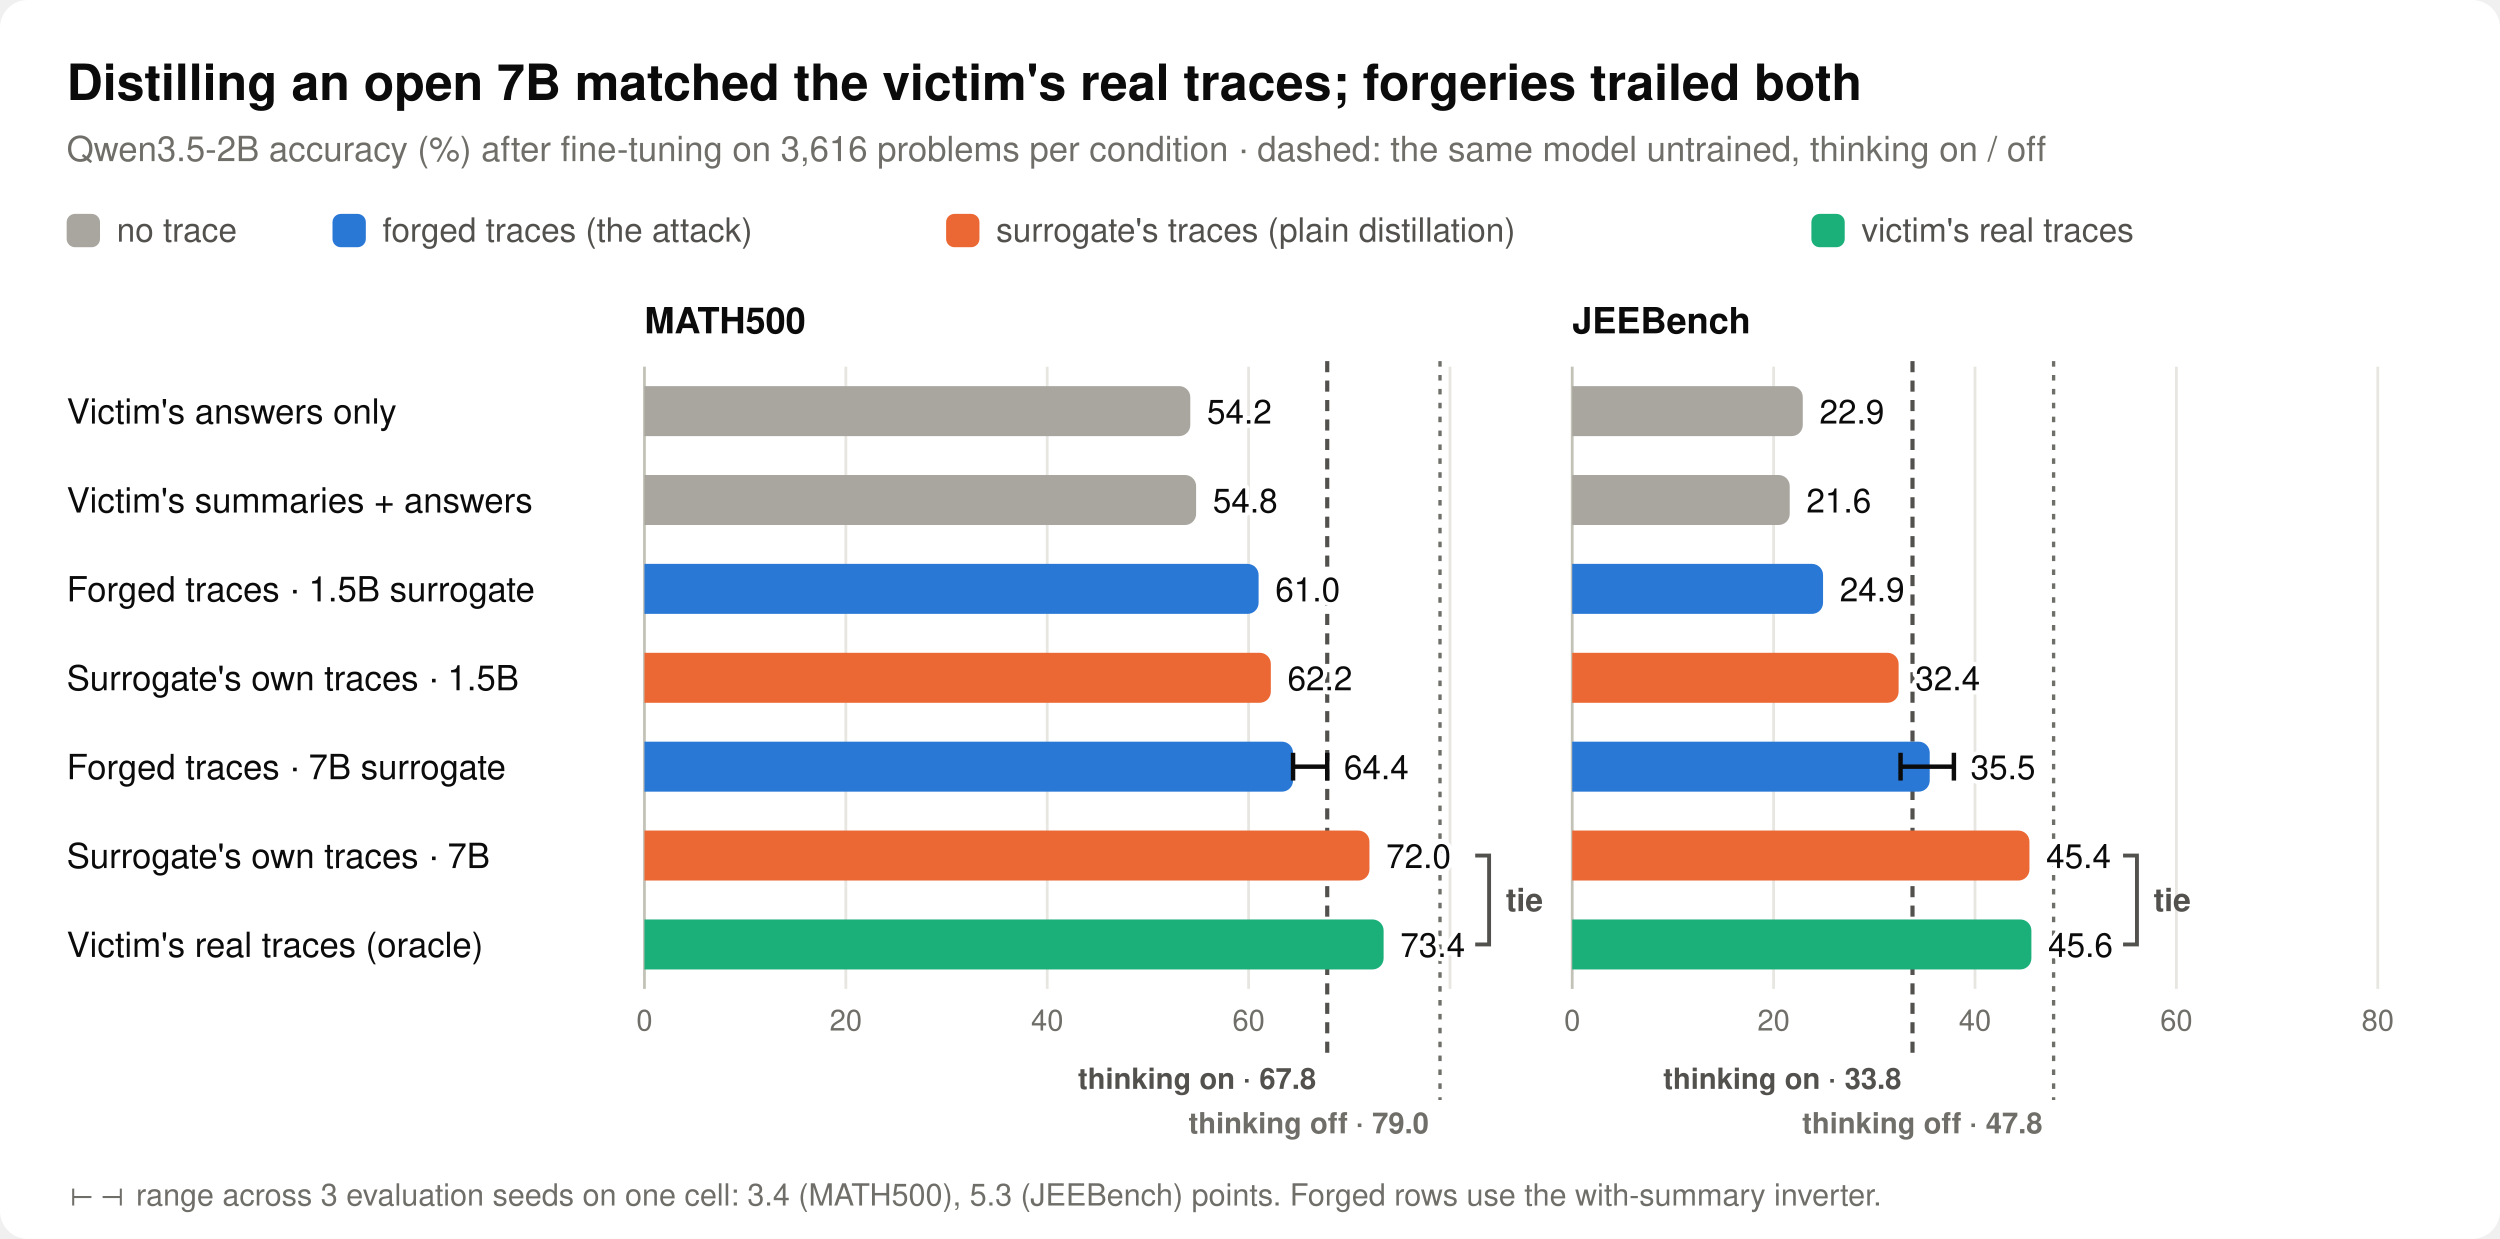
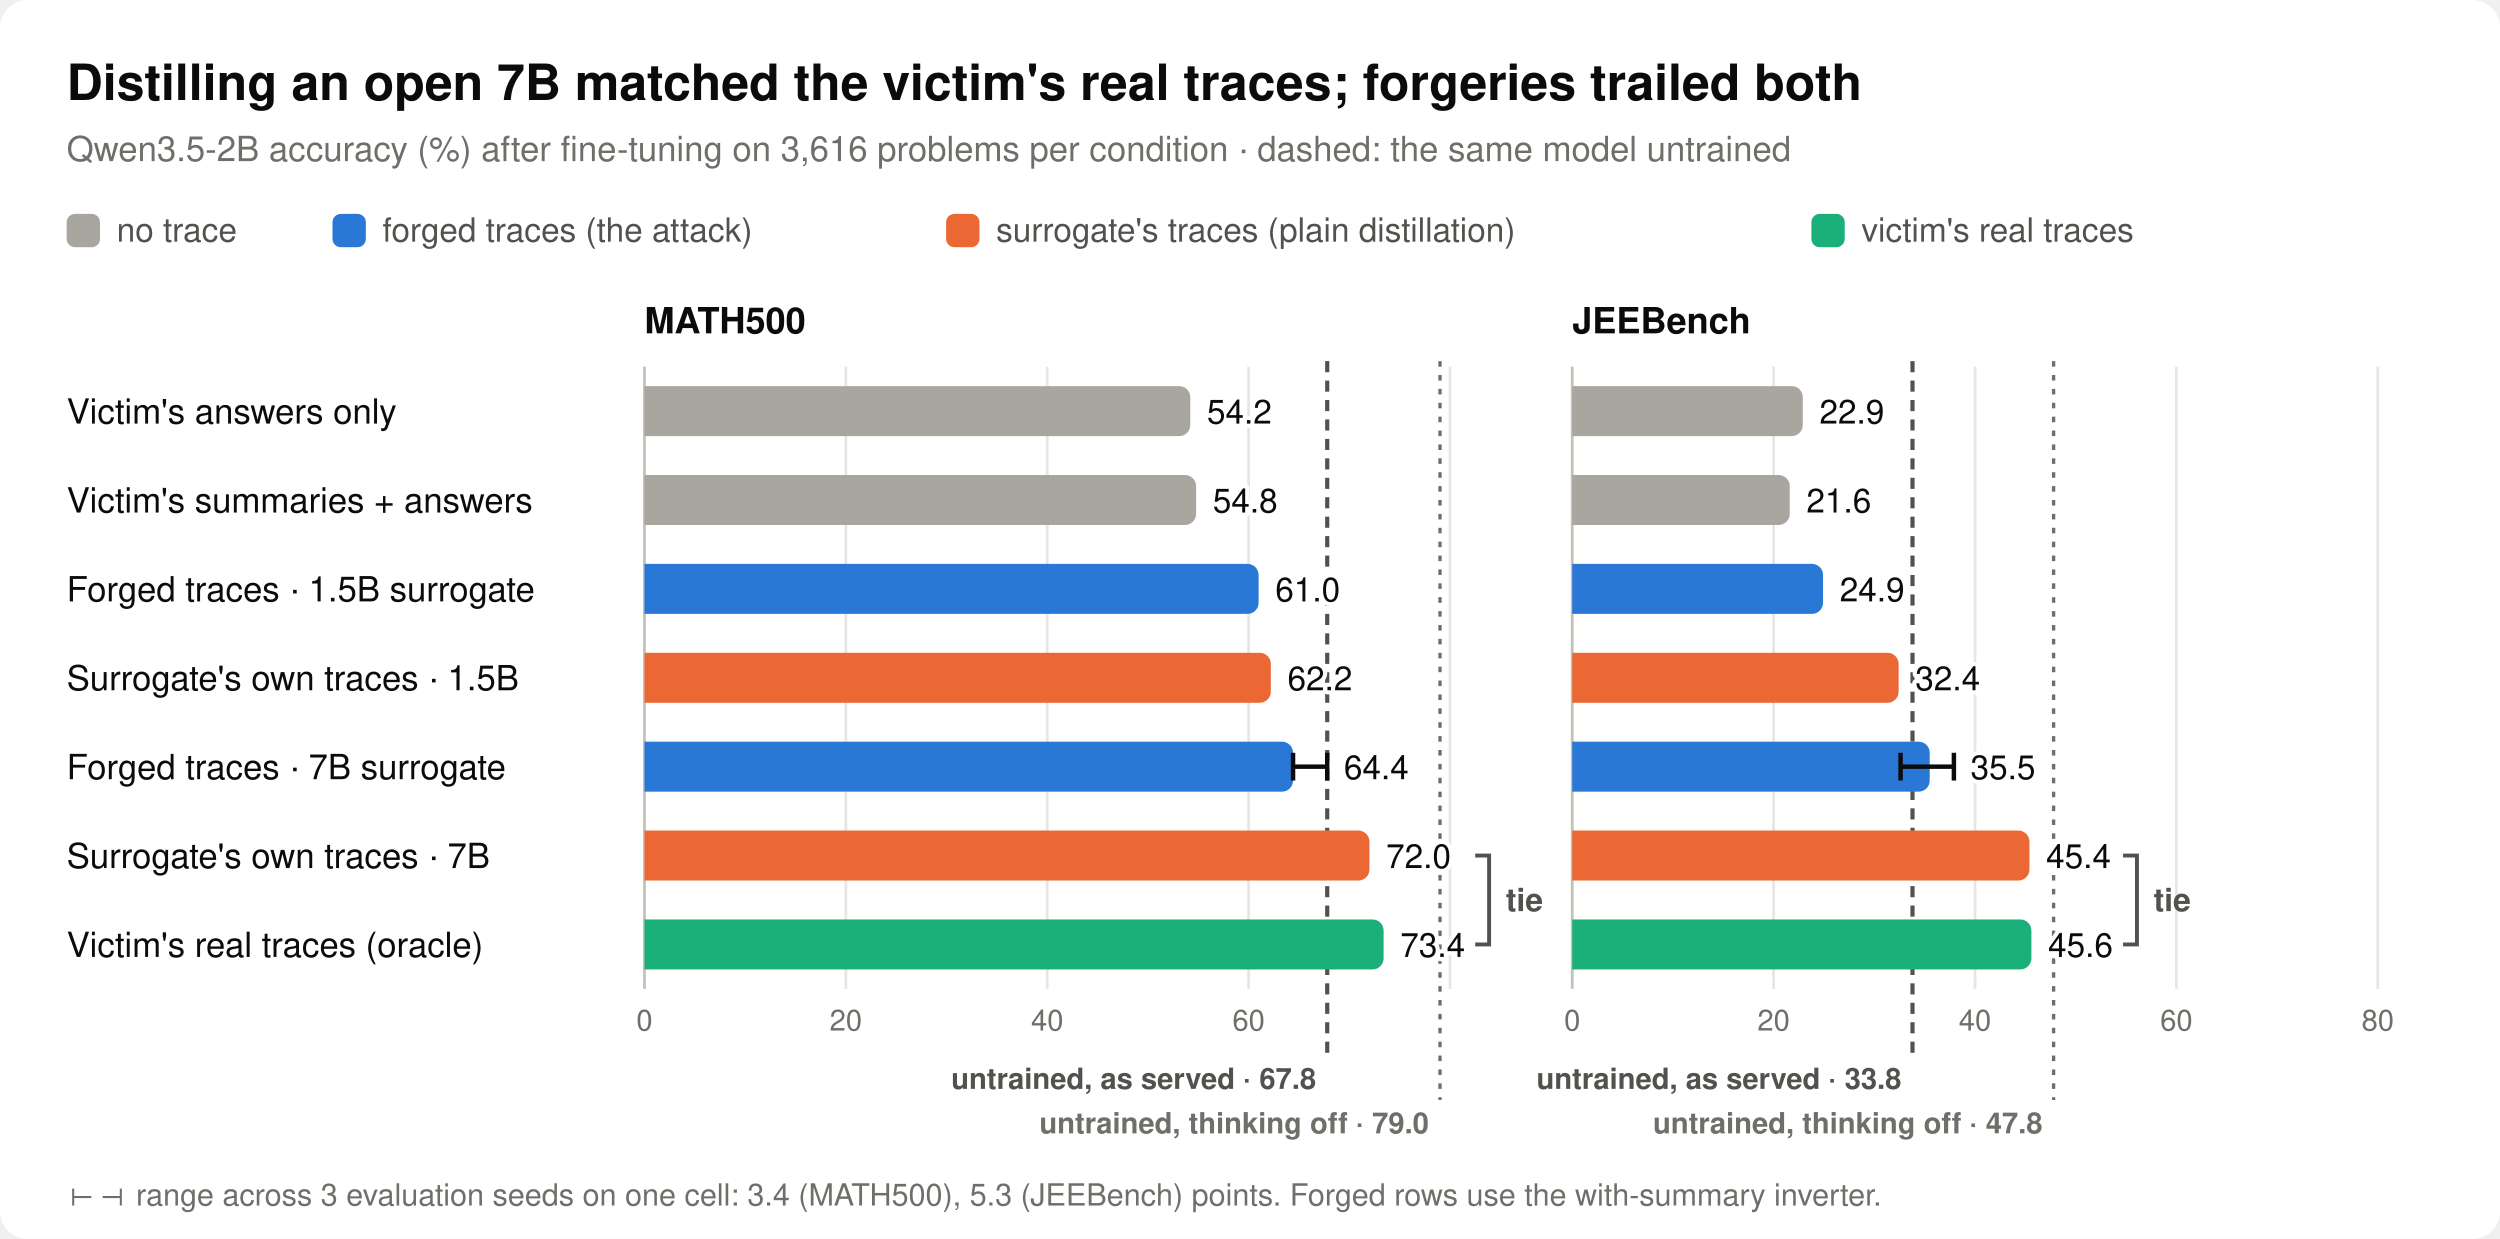
<svg xmlns="http://www.w3.org/2000/svg" width="900" height="446" viewBox="0 0 900 446" role="img" aria-label="Student accuracy by training condition">
  <rect x="0.0" y="0.0" width="900.0" height="446.0" rx="10" fill="#ffffff" />
  <text x="24.0" y="36.0" font-family="system-ui, -apple-system, &quot;Segoe UI&quot;, Helvetica, Arial, sans-serif" font-size="18" fill="#0b0b0b" text-anchor="start" font-weight="700" style="">Distilling an open 7B matched the victim's real traces; forgeries trailed both</text>
-   <text x="24.0" y="58.0" font-family="system-ui, -apple-system, &quot;Segoe UI&quot;, Helvetica, Arial, sans-serif" font-size="12.5" fill="#6f6e69" text-anchor="start" font-weight="normal" style="">Qwen3.5-2B accuracy (%) after fine-tuning on 3,616 problems per condition · dashed: the same model untrained, thinking on / off</text>
+   <text x="24.0" y="58.0" font-family="system-ui, -apple-system, &quot;Segoe UI&quot;, Helvetica, Arial, sans-serif" font-size="12.5" fill="#6f6e69" text-anchor="start" font-weight="normal" style="">Qwen3.5-2B accuracy (%) after fine-tuning on 3,616 problems per condition · dashed: the same model untrained</text>
  <rect x="24.0" y="77.0" width="12.0" height="12.0" rx="3" fill="#a8a69f" />
  <text x="42.0" y="87.0" font-family="system-ui, -apple-system, &quot;Segoe UI&quot;, Helvetica, Arial, sans-serif" font-size="12" fill="#52514e" text-anchor="start" font-weight="normal" style="">no trace</text>
  <rect x="119.7" y="77.0" width="12.0" height="12.0" rx="3" fill="#2a78d6" />
  <text x="137.7" y="87.0" font-family="system-ui, -apple-system, &quot;Segoe UI&quot;, Helvetica, Arial, sans-serif" font-size="12" fill="#52514e" text-anchor="start" font-weight="normal" style="">forged traces (the attack)</text>
  <rect x="340.6" y="77.0" width="12.0" height="12.0" rx="3" fill="#eb6834" />
  <text x="358.6" y="87.0" font-family="system-ui, -apple-system, &quot;Segoe UI&quot;, Helvetica, Arial, sans-serif" font-size="12" fill="#52514e" text-anchor="start" font-weight="normal" style="">surrogate's traces (plain distillation)</text>
  <rect x="652.1" y="77.0" width="12.0" height="12.0" rx="3" fill="#1baf7a" />
  <text x="670.1" y="87.0" font-family="system-ui, -apple-system, &quot;Segoe UI&quot;, Helvetica, Arial, sans-serif" font-size="12" fill="#52514e" text-anchor="start" font-weight="normal" style="">victim's real traces</text>
  <text x="232.0" y="120.0" font-family="system-ui, -apple-system, &quot;Segoe UI&quot;, Helvetica, Arial, sans-serif" font-size="13" fill="#0b0b0b" text-anchor="start" font-weight="700" style="">MATH500</text>
  <line x1="232.0" y1="132.0" x2="232.0" y2="356.0" stroke="#c3c2b7" stroke-width="1.0" />
  <text x="232.0" y="371.0" font-family="system-ui, -apple-system, &quot;Segoe UI&quot;, Helvetica, Arial, sans-serif" font-size="10.5" fill="#6f6e69" text-anchor="middle" font-weight="normal" style="font-variant-numeric: tabular-nums;">0</text>
  <line x1="304.5" y1="132.0" x2="304.5" y2="356.0" stroke="#e7e6e1" stroke-width="1.0" />
  <text x="304.5" y="371.0" font-family="system-ui, -apple-system, &quot;Segoe UI&quot;, Helvetica, Arial, sans-serif" font-size="10.5" fill="#6f6e69" text-anchor="middle" font-weight="normal" style="font-variant-numeric: tabular-nums;">20</text>
  <line x1="377.0" y1="132.0" x2="377.0" y2="356.0" stroke="#e7e6e1" stroke-width="1.0" />
  <text x="377.0" y="371.0" font-family="system-ui, -apple-system, &quot;Segoe UI&quot;, Helvetica, Arial, sans-serif" font-size="10.5" fill="#6f6e69" text-anchor="middle" font-weight="normal" style="font-variant-numeric: tabular-nums;">40</text>
  <line x1="449.5" y1="132.0" x2="449.5" y2="356.0" stroke="#e7e6e1" stroke-width="1.0" />
  <text x="449.5" y="371.0" font-family="system-ui, -apple-system, &quot;Segoe UI&quot;, Helvetica, Arial, sans-serif" font-size="10.5" fill="#6f6e69" text-anchor="middle" font-weight="normal" style="font-variant-numeric: tabular-nums;">60</text>
  <line x1="522.0" y1="132.0" x2="522.0" y2="356.0" stroke="#e7e6e1" stroke-width="1.0" />
  <line x1="477.8" y1="130.0" x2="477.8" y2="380.0" stroke="#52514e" stroke-width="1.5" stroke-dasharray="4 3" />
-   <text x="473.8" y="392.0" font-family="system-ui, -apple-system, &quot;Segoe UI&quot;, Helvetica, Arial, sans-serif" font-size="10.5" fill="#52514e" text-anchor="end" font-weight="600" style="" paint-order="stroke" stroke="#ffffff" stroke-width="3" stroke-linejoin="round">thinking on · 67.8</text>
+   <text x="473.8" y="392.0" font-family="system-ui, -apple-system, &quot;Segoe UI&quot;, Helvetica, Arial, sans-serif" font-size="10.5" fill="#52514e" text-anchor="end" font-weight="600" style="" paint-order="stroke" stroke="#ffffff" stroke-width="3" stroke-linejoin="round">untrained, as served · 67.8</text>
  <line x1="518.4" y1="130.0" x2="518.4" y2="396.0" stroke="#6f6e69" stroke-width="1.2" stroke-dasharray="2 3" />
-   <text x="514.4" y="408.0" font-family="system-ui, -apple-system, &quot;Segoe UI&quot;, Helvetica, Arial, sans-serif" font-size="10.5" fill="#6f6e69" text-anchor="end" font-weight="600" style="" paint-order="stroke" stroke="#ffffff" stroke-width="3" stroke-linejoin="round">thinking off · 79.0</text>
+   <text x="514.4" y="408.0" font-family="system-ui, -apple-system, &quot;Segoe UI&quot;, Helvetica, Arial, sans-serif" font-size="10.5" fill="#6f6e69" text-anchor="end" font-weight="600" style="" paint-order="stroke" stroke="#ffffff" stroke-width="3" stroke-linejoin="round">untrained, thinking off · 79.0</text>
  <path d="M232.0,139.0 H424.5 a4,4 0 0 1 4,4 V153.0 a4,4 0 0 1 -4,4 H232.0 Z" fill="#a8a69f" />
  <path d="M232.0,171.0 H426.6 a4,4 0 0 1 4,4 V185.0 a4,4 0 0 1 -4,4 H232.0 Z" fill="#a8a69f" />
  <path d="M232.0,203.0 H449.1 a4,4 0 0 1 4,4 V217.0 a4,4 0 0 1 -4,4 H232.0 Z" fill="#2a78d6" />
  <path d="M232.0,235.0 H453.5 a4,4 0 0 1 4,4 V249.0 a4,4 0 0 1 -4,4 H232.0 Z" fill="#eb6834" />
  <path d="M232.0,267.0 H461.5 a4,4 0 0 1 4,4 V281.0 a4,4 0 0 1 -4,4 H232.0 Z" fill="#2a78d6" />
  <path d="M232.0,299.0 H489.0 a4,4 0 0 1 4,4 V313.0 a4,4 0 0 1 -4,4 H232.0 Z" fill="#eb6834" />
  <path d="M232.0,331.0 H494.1 a4,4 0 0 1 4,4 V345.0 a4,4 0 0 1 -4,4 H232.0 Z" fill="#1baf7a" />
  <path d="M531.075,308.0 H536.075 V340.0 H531.075" fill="none" stroke="#52514e" stroke-width="1.4" />
  <text x="542.1" y="328.0" font-family="system-ui, -apple-system, &quot;Segoe UI&quot;, Helvetica, Arial, sans-serif" font-size="11.5" fill="#52514e" text-anchor="start" font-weight="700" style="">tie</text>
  <text x="434.5" y="152.5" font-family="system-ui, -apple-system, &quot;Segoe UI&quot;, Helvetica, Arial, sans-serif" font-size="12" fill="#0b0b0b" text-anchor="start" font-weight="normal" style="font-variant-numeric: tabular-nums;" paint-order="stroke" stroke="#ffffff" stroke-width="3" stroke-linejoin="round">54.2</text>
  <text x="436.6" y="184.5" font-family="system-ui, -apple-system, &quot;Segoe UI&quot;, Helvetica, Arial, sans-serif" font-size="12" fill="#0b0b0b" text-anchor="start" font-weight="normal" style="font-variant-numeric: tabular-nums;" paint-order="stroke" stroke="#ffffff" stroke-width="3" stroke-linejoin="round">54.8</text>
  <text x="459.1" y="216.5" font-family="system-ui, -apple-system, &quot;Segoe UI&quot;, Helvetica, Arial, sans-serif" font-size="12" fill="#0b0b0b" text-anchor="start" font-weight="normal" style="font-variant-numeric: tabular-nums;" paint-order="stroke" stroke="#ffffff" stroke-width="3" stroke-linejoin="round">61.0</text>
  <text x="463.5" y="248.5" font-family="system-ui, -apple-system, &quot;Segoe UI&quot;, Helvetica, Arial, sans-serif" font-size="12" fill="#0b0b0b" text-anchor="start" font-weight="normal" style="font-variant-numeric: tabular-nums;" paint-order="stroke" stroke="#ffffff" stroke-width="3" stroke-linejoin="round">62.2</text>
  <line x1="465.5" y1="276.0" x2="477.8" y2="276.0" stroke="#0b0b0b" stroke-width="1.6" />
  <line x1="465.5" y1="271.0" x2="465.5" y2="281.0" stroke="#0b0b0b" stroke-width="1.6" />
  <line x1="477.8" y1="271.0" x2="477.8" y2="281.0" stroke="#0b0b0b" stroke-width="1.6" />
  <text x="483.8" y="280.5" font-family="system-ui, -apple-system, &quot;Segoe UI&quot;, Helvetica, Arial, sans-serif" font-size="12" fill="#0b0b0b" text-anchor="start" font-weight="normal" style="font-variant-numeric: tabular-nums;" paint-order="stroke" stroke="#ffffff" stroke-width="3" stroke-linejoin="round">64.4</text>
  <text x="499.0" y="312.5" font-family="system-ui, -apple-system, &quot;Segoe UI&quot;, Helvetica, Arial, sans-serif" font-size="12" fill="#0b0b0b" text-anchor="start" font-weight="normal" style="font-variant-numeric: tabular-nums;" paint-order="stroke" stroke="#ffffff" stroke-width="3" stroke-linejoin="round">72.0</text>
  <text x="504.1" y="344.5" font-family="system-ui, -apple-system, &quot;Segoe UI&quot;, Helvetica, Arial, sans-serif" font-size="12" fill="#0b0b0b" text-anchor="start" font-weight="normal" style="font-variant-numeric: tabular-nums;" paint-order="stroke" stroke="#ffffff" stroke-width="3" stroke-linejoin="round">73.4</text>
  <text x="566.0" y="120.0" font-family="system-ui, -apple-system, &quot;Segoe UI&quot;, Helvetica, Arial, sans-serif" font-size="13" fill="#0b0b0b" text-anchor="start" font-weight="700" style="">JEEBench</text>
  <line x1="566.0" y1="132.0" x2="566.0" y2="356.0" stroke="#c3c2b7" stroke-width="1.0" />
  <text x="566.0" y="371.0" font-family="system-ui, -apple-system, &quot;Segoe UI&quot;, Helvetica, Arial, sans-serif" font-size="10.5" fill="#6f6e69" text-anchor="middle" font-weight="normal" style="font-variant-numeric: tabular-nums;">0</text>
  <line x1="638.5" y1="132.0" x2="638.5" y2="356.0" stroke="#e7e6e1" stroke-width="1.0" />
  <text x="638.5" y="371.0" font-family="system-ui, -apple-system, &quot;Segoe UI&quot;, Helvetica, Arial, sans-serif" font-size="10.5" fill="#6f6e69" text-anchor="middle" font-weight="normal" style="font-variant-numeric: tabular-nums;">20</text>
  <line x1="711.0" y1="132.0" x2="711.0" y2="356.0" stroke="#e7e6e1" stroke-width="1.0" />
  <text x="711.0" y="371.0" font-family="system-ui, -apple-system, &quot;Segoe UI&quot;, Helvetica, Arial, sans-serif" font-size="10.5" fill="#6f6e69" text-anchor="middle" font-weight="normal" style="font-variant-numeric: tabular-nums;">40</text>
  <line x1="783.5" y1="132.0" x2="783.5" y2="356.0" stroke="#e7e6e1" stroke-width="1.0" />
  <text x="783.5" y="371.0" font-family="system-ui, -apple-system, &quot;Segoe UI&quot;, Helvetica, Arial, sans-serif" font-size="10.5" fill="#6f6e69" text-anchor="middle" font-weight="normal" style="font-variant-numeric: tabular-nums;">60</text>
  <line x1="856.0" y1="132.0" x2="856.0" y2="356.0" stroke="#e7e6e1" stroke-width="1.0" />
  <text x="856.0" y="371.0" font-family="system-ui, -apple-system, &quot;Segoe UI&quot;, Helvetica, Arial, sans-serif" font-size="10.5" fill="#6f6e69" text-anchor="middle" font-weight="normal" style="font-variant-numeric: tabular-nums;">80</text>
  <line x1="688.5" y1="130.0" x2="688.5" y2="380.0" stroke="#52514e" stroke-width="1.5" stroke-dasharray="4 3" />
-   <text x="684.5" y="392.0" font-family="system-ui, -apple-system, &quot;Segoe UI&quot;, Helvetica, Arial, sans-serif" font-size="10.5" fill="#52514e" text-anchor="end" font-weight="600" style="" paint-order="stroke" stroke="#ffffff" stroke-width="3" stroke-linejoin="round">thinking on · 33.8</text>
+   <text x="684.5" y="392.0" font-family="system-ui, -apple-system, &quot;Segoe UI&quot;, Helvetica, Arial, sans-serif" font-size="10.5" fill="#52514e" text-anchor="end" font-weight="600" style="" paint-order="stroke" stroke="#ffffff" stroke-width="3" stroke-linejoin="round">untrained, as served · 33.8</text>
  <line x1="739.3" y1="130.0" x2="739.3" y2="396.0" stroke="#6f6e69" stroke-width="1.2" stroke-dasharray="2 3" />
-   <text x="735.3" y="408.0" font-family="system-ui, -apple-system, &quot;Segoe UI&quot;, Helvetica, Arial, sans-serif" font-size="10.5" fill="#6f6e69" text-anchor="end" font-weight="600" style="" paint-order="stroke" stroke="#ffffff" stroke-width="3" stroke-linejoin="round">thinking off · 47.8</text>
+   <text x="735.3" y="408.0" font-family="system-ui, -apple-system, &quot;Segoe UI&quot;, Helvetica, Arial, sans-serif" font-size="10.5" fill="#6f6e69" text-anchor="end" font-weight="600" style="" paint-order="stroke" stroke="#ffffff" stroke-width="3" stroke-linejoin="round">untrained, thinking off · 47.8</text>
  <path d="M566.0,139.0 H645.0 a4,4 0 0 1 4,4 V153.0 a4,4 0 0 1 -4,4 H566.0 Z" fill="#a8a69f" />
  <path d="M566.0,171.0 H640.3 a4,4 0 0 1 4,4 V185.0 a4,4 0 0 1 -4,4 H566.0 Z" fill="#a8a69f" />
  <path d="M566.0,203.0 H652.3 a4,4 0 0 1 4,4 V217.0 a4,4 0 0 1 -4,4 H566.0 Z" fill="#2a78d6" />
  <path d="M566.0,235.0 H679.5 a4,4 0 0 1 4,4 V249.0 a4,4 0 0 1 -4,4 H566.0 Z" fill="#eb6834" />
  <path d="M566.0,267.0 H690.7 a4,4 0 0 1 4,4 V281.0 a4,4 0 0 1 -4,4 H566.0 Z" fill="#2a78d6" />
  <path d="M566.0,299.0 H726.6 a4,4 0 0 1 4,4 V313.0 a4,4 0 0 1 -4,4 H566.0 Z" fill="#eb6834" />
  <path d="M566.0,331.0 H727.3 a4,4 0 0 1 4,4 V345.0 a4,4 0 0 1 -4,4 H566.0 Z" fill="#1baf7a" />
  <path d="M764.3,308.0 H769.3 V340.0 H764.3" fill="none" stroke="#52514e" stroke-width="1.4" />
  <text x="775.3" y="328.0" font-family="system-ui, -apple-system, &quot;Segoe UI&quot;, Helvetica, Arial, sans-serif" font-size="11.5" fill="#52514e" text-anchor="start" font-weight="700" style="">tie</text>
  <text x="655.0" y="152.5" font-family="system-ui, -apple-system, &quot;Segoe UI&quot;, Helvetica, Arial, sans-serif" font-size="12" fill="#0b0b0b" text-anchor="start" font-weight="normal" style="font-variant-numeric: tabular-nums;" paint-order="stroke" stroke="#ffffff" stroke-width="3" stroke-linejoin="round">22.9</text>
  <text x="650.3" y="184.5" font-family="system-ui, -apple-system, &quot;Segoe UI&quot;, Helvetica, Arial, sans-serif" font-size="12" fill="#0b0b0b" text-anchor="start" font-weight="normal" style="font-variant-numeric: tabular-nums;" paint-order="stroke" stroke="#ffffff" stroke-width="3" stroke-linejoin="round">21.6</text>
  <text x="662.3" y="216.5" font-family="system-ui, -apple-system, &quot;Segoe UI&quot;, Helvetica, Arial, sans-serif" font-size="12" fill="#0b0b0b" text-anchor="start" font-weight="normal" style="font-variant-numeric: tabular-nums;" paint-order="stroke" stroke="#ffffff" stroke-width="3" stroke-linejoin="round">24.9</text>
  <text x="689.5" y="248.5" font-family="system-ui, -apple-system, &quot;Segoe UI&quot;, Helvetica, Arial, sans-serif" font-size="12" fill="#0b0b0b" text-anchor="start" font-weight="normal" style="font-variant-numeric: tabular-nums;" paint-order="stroke" stroke="#ffffff" stroke-width="3" stroke-linejoin="round">32.4</text>
  <line x1="684.2" y1="276.0" x2="703.4" y2="276.0" stroke="#0b0b0b" stroke-width="1.6" />
  <line x1="684.2" y1="271.0" x2="684.2" y2="281.0" stroke="#0b0b0b" stroke-width="1.6" />
  <line x1="703.4" y1="271.0" x2="703.4" y2="281.0" stroke="#0b0b0b" stroke-width="1.6" />
  <text x="709.4" y="280.5" font-family="system-ui, -apple-system, &quot;Segoe UI&quot;, Helvetica, Arial, sans-serif" font-size="12" fill="#0b0b0b" text-anchor="start" font-weight="normal" style="font-variant-numeric: tabular-nums;" paint-order="stroke" stroke="#ffffff" stroke-width="3" stroke-linejoin="round">35.5</text>
  <text x="736.6" y="312.5" font-family="system-ui, -apple-system, &quot;Segoe UI&quot;, Helvetica, Arial, sans-serif" font-size="12" fill="#0b0b0b" text-anchor="start" font-weight="normal" style="font-variant-numeric: tabular-nums;" paint-order="stroke" stroke="#ffffff" stroke-width="3" stroke-linejoin="round">45.4</text>
  <text x="737.3" y="344.5" font-family="system-ui, -apple-system, &quot;Segoe UI&quot;, Helvetica, Arial, sans-serif" font-size="12" fill="#0b0b0b" text-anchor="start" font-weight="normal" style="font-variant-numeric: tabular-nums;" paint-order="stroke" stroke="#ffffff" stroke-width="3" stroke-linejoin="round">45.6</text>
  <text x="24.0" y="152.5" font-family="system-ui, -apple-system, &quot;Segoe UI&quot;, Helvetica, Arial, sans-serif" font-size="12.5" fill="#0b0b0b" text-anchor="start" font-weight="normal" style="">Victim's answers only</text>
  <text x="24.0" y="184.5" font-family="system-ui, -apple-system, &quot;Segoe UI&quot;, Helvetica, Arial, sans-serif" font-size="12.5" fill="#0b0b0b" text-anchor="start" font-weight="normal" style="">Victim's summaries + answers</text>
  <text x="24.0" y="216.5" font-family="system-ui, -apple-system, &quot;Segoe UI&quot;, Helvetica, Arial, sans-serif" font-size="12.5" fill="#0b0b0b" text-anchor="start" font-weight="normal" style="">Forged traces · 1.5B surrogate</text>
  <text x="24.0" y="248.5" font-family="system-ui, -apple-system, &quot;Segoe UI&quot;, Helvetica, Arial, sans-serif" font-size="12.5" fill="#0b0b0b" text-anchor="start" font-weight="normal" style="">Surrogate's own traces · 1.5B</text>
  <text x="24.0" y="280.5" font-family="system-ui, -apple-system, &quot;Segoe UI&quot;, Helvetica, Arial, sans-serif" font-size="12.5" fill="#0b0b0b" text-anchor="start" font-weight="normal" style="">Forged traces · 7B surrogate</text>
  <text x="24.0" y="312.5" font-family="system-ui, -apple-system, &quot;Segoe UI&quot;, Helvetica, Arial, sans-serif" font-size="12.5" fill="#0b0b0b" text-anchor="start" font-weight="normal" style="">Surrogate's own traces · 7B</text>
  <text x="24.0" y="344.5" font-family="system-ui, -apple-system, &quot;Segoe UI&quot;, Helvetica, Arial, sans-serif" font-size="12.5" fill="#0b0b0b" text-anchor="start" font-weight="normal" style="">Victim's real traces (oracle)</text>
  <text x="24.0" y="434.0" font-family="system-ui, -apple-system, &quot;Segoe UI&quot;, Helvetica, Arial, sans-serif" font-size="11" fill="#6f6e69" text-anchor="start" font-weight="normal" style="">⊢⊣ range across 3 evaluation seeds on one cell: 3.4 (MATH500), 5.3 (JEEBench) points. Forged rows use the with-summary inverter.</text>
</svg>
